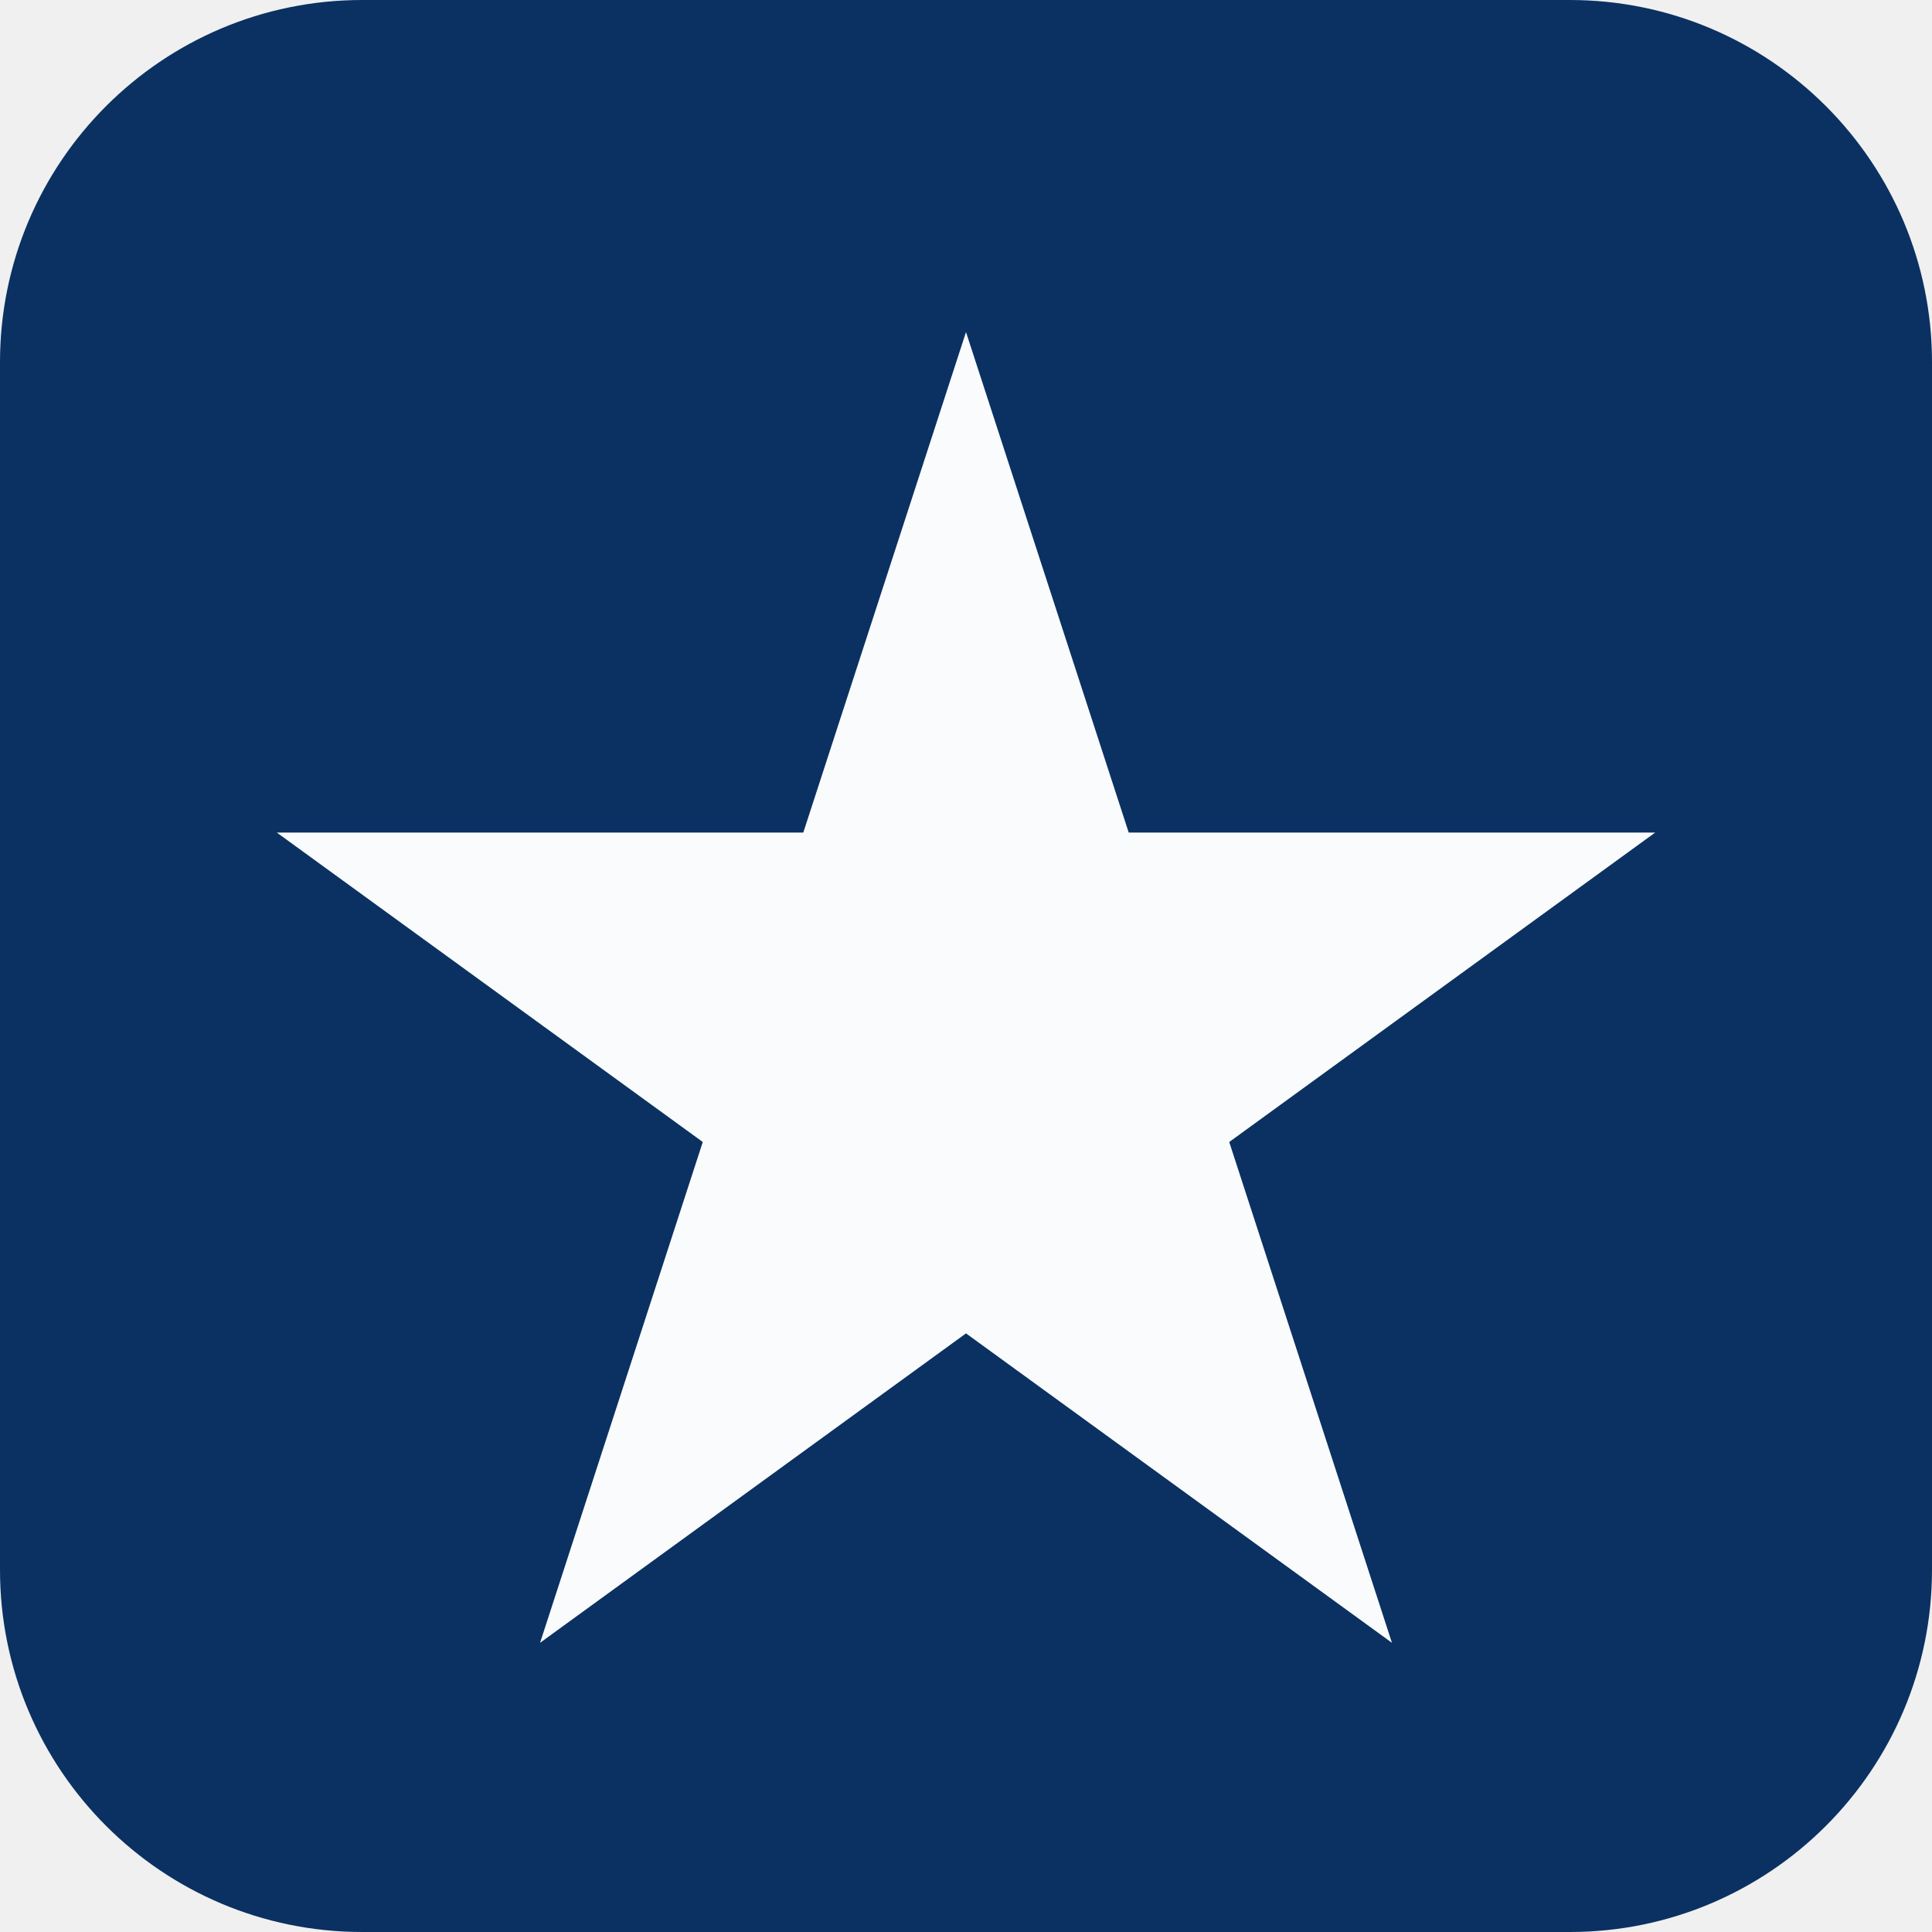
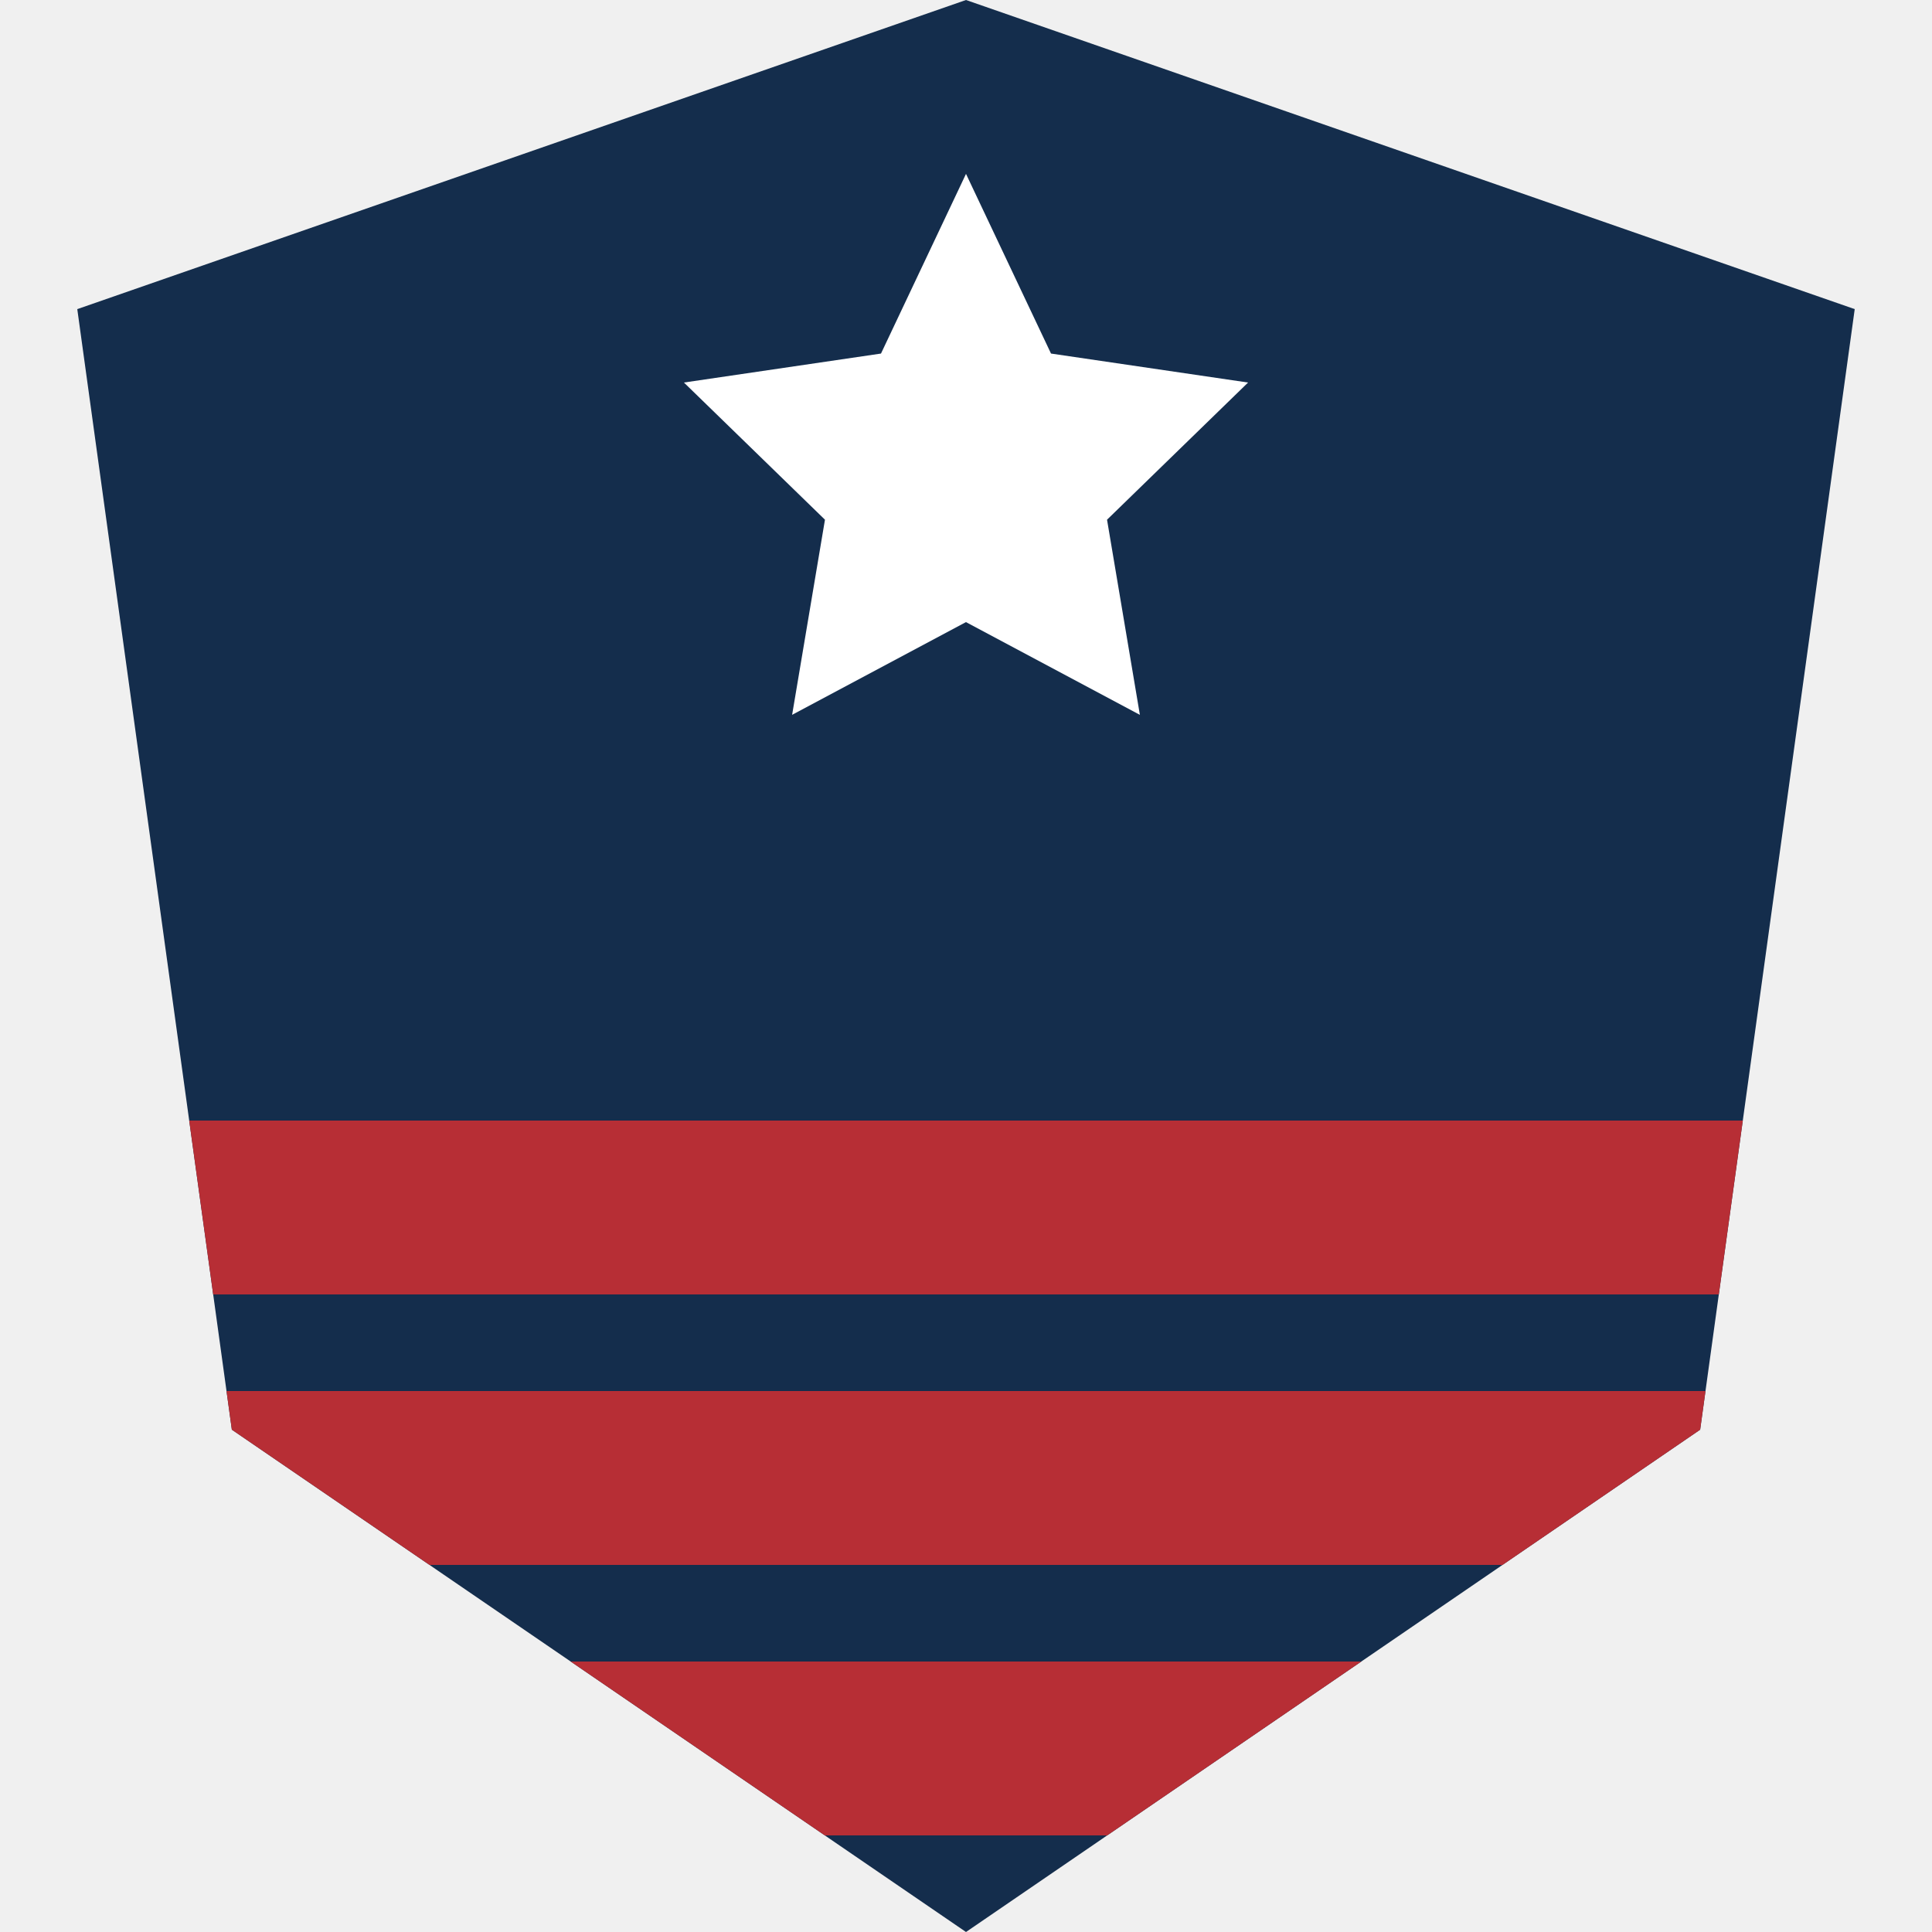
- <svg xmlns="http://www.w3.org/2000/svg" viewBox="0 0 64.0 64.0" width="64.0" height="64.0" role="img" aria-label="Public Benefit Finder">
-   <rect width="64" height="64" rx="12" fill="#0a3161" />
-   <polygon points="32.00,11.00 37.39,27.58 54.83,27.58 40.72,37.83 46.11,54.42 32.00,44.17 17.89,54.42 23.28,37.83 9.17,27.58 26.61,27.58" fill="#fafbfd" />
+ <svg xmlns="http://www.w3.org/2000/svg" viewBox="0 0 100 100" role="img" aria-label="Public Benefit Finder">
+   <defs>
+     <clipPath id="shield">
+       <path d="M50 0 96 16 88 74 50 100 12 74 4 16Z" />
+     </clipPath>
+   </defs>
+   <path fill="#142d4c" d="M50 0 96 16 88 74 50 100 12 74 4 16Z" />
+   <g clip-path="url(#shield)">
+     <path fill="#b72e35" d="M0 58h100v9H0zM0 72h100v9H0zM0 86h100v9H0z" />
+   </g>
+   <path fill="#fff" d="m50 9 4.4 9.3 10.2 1.5-7.3 7.1 1.7 10.1L50 32.2l-9 4.8 1.7-10.1-7.3-7.1 10.2-1.5z" />
</svg>
